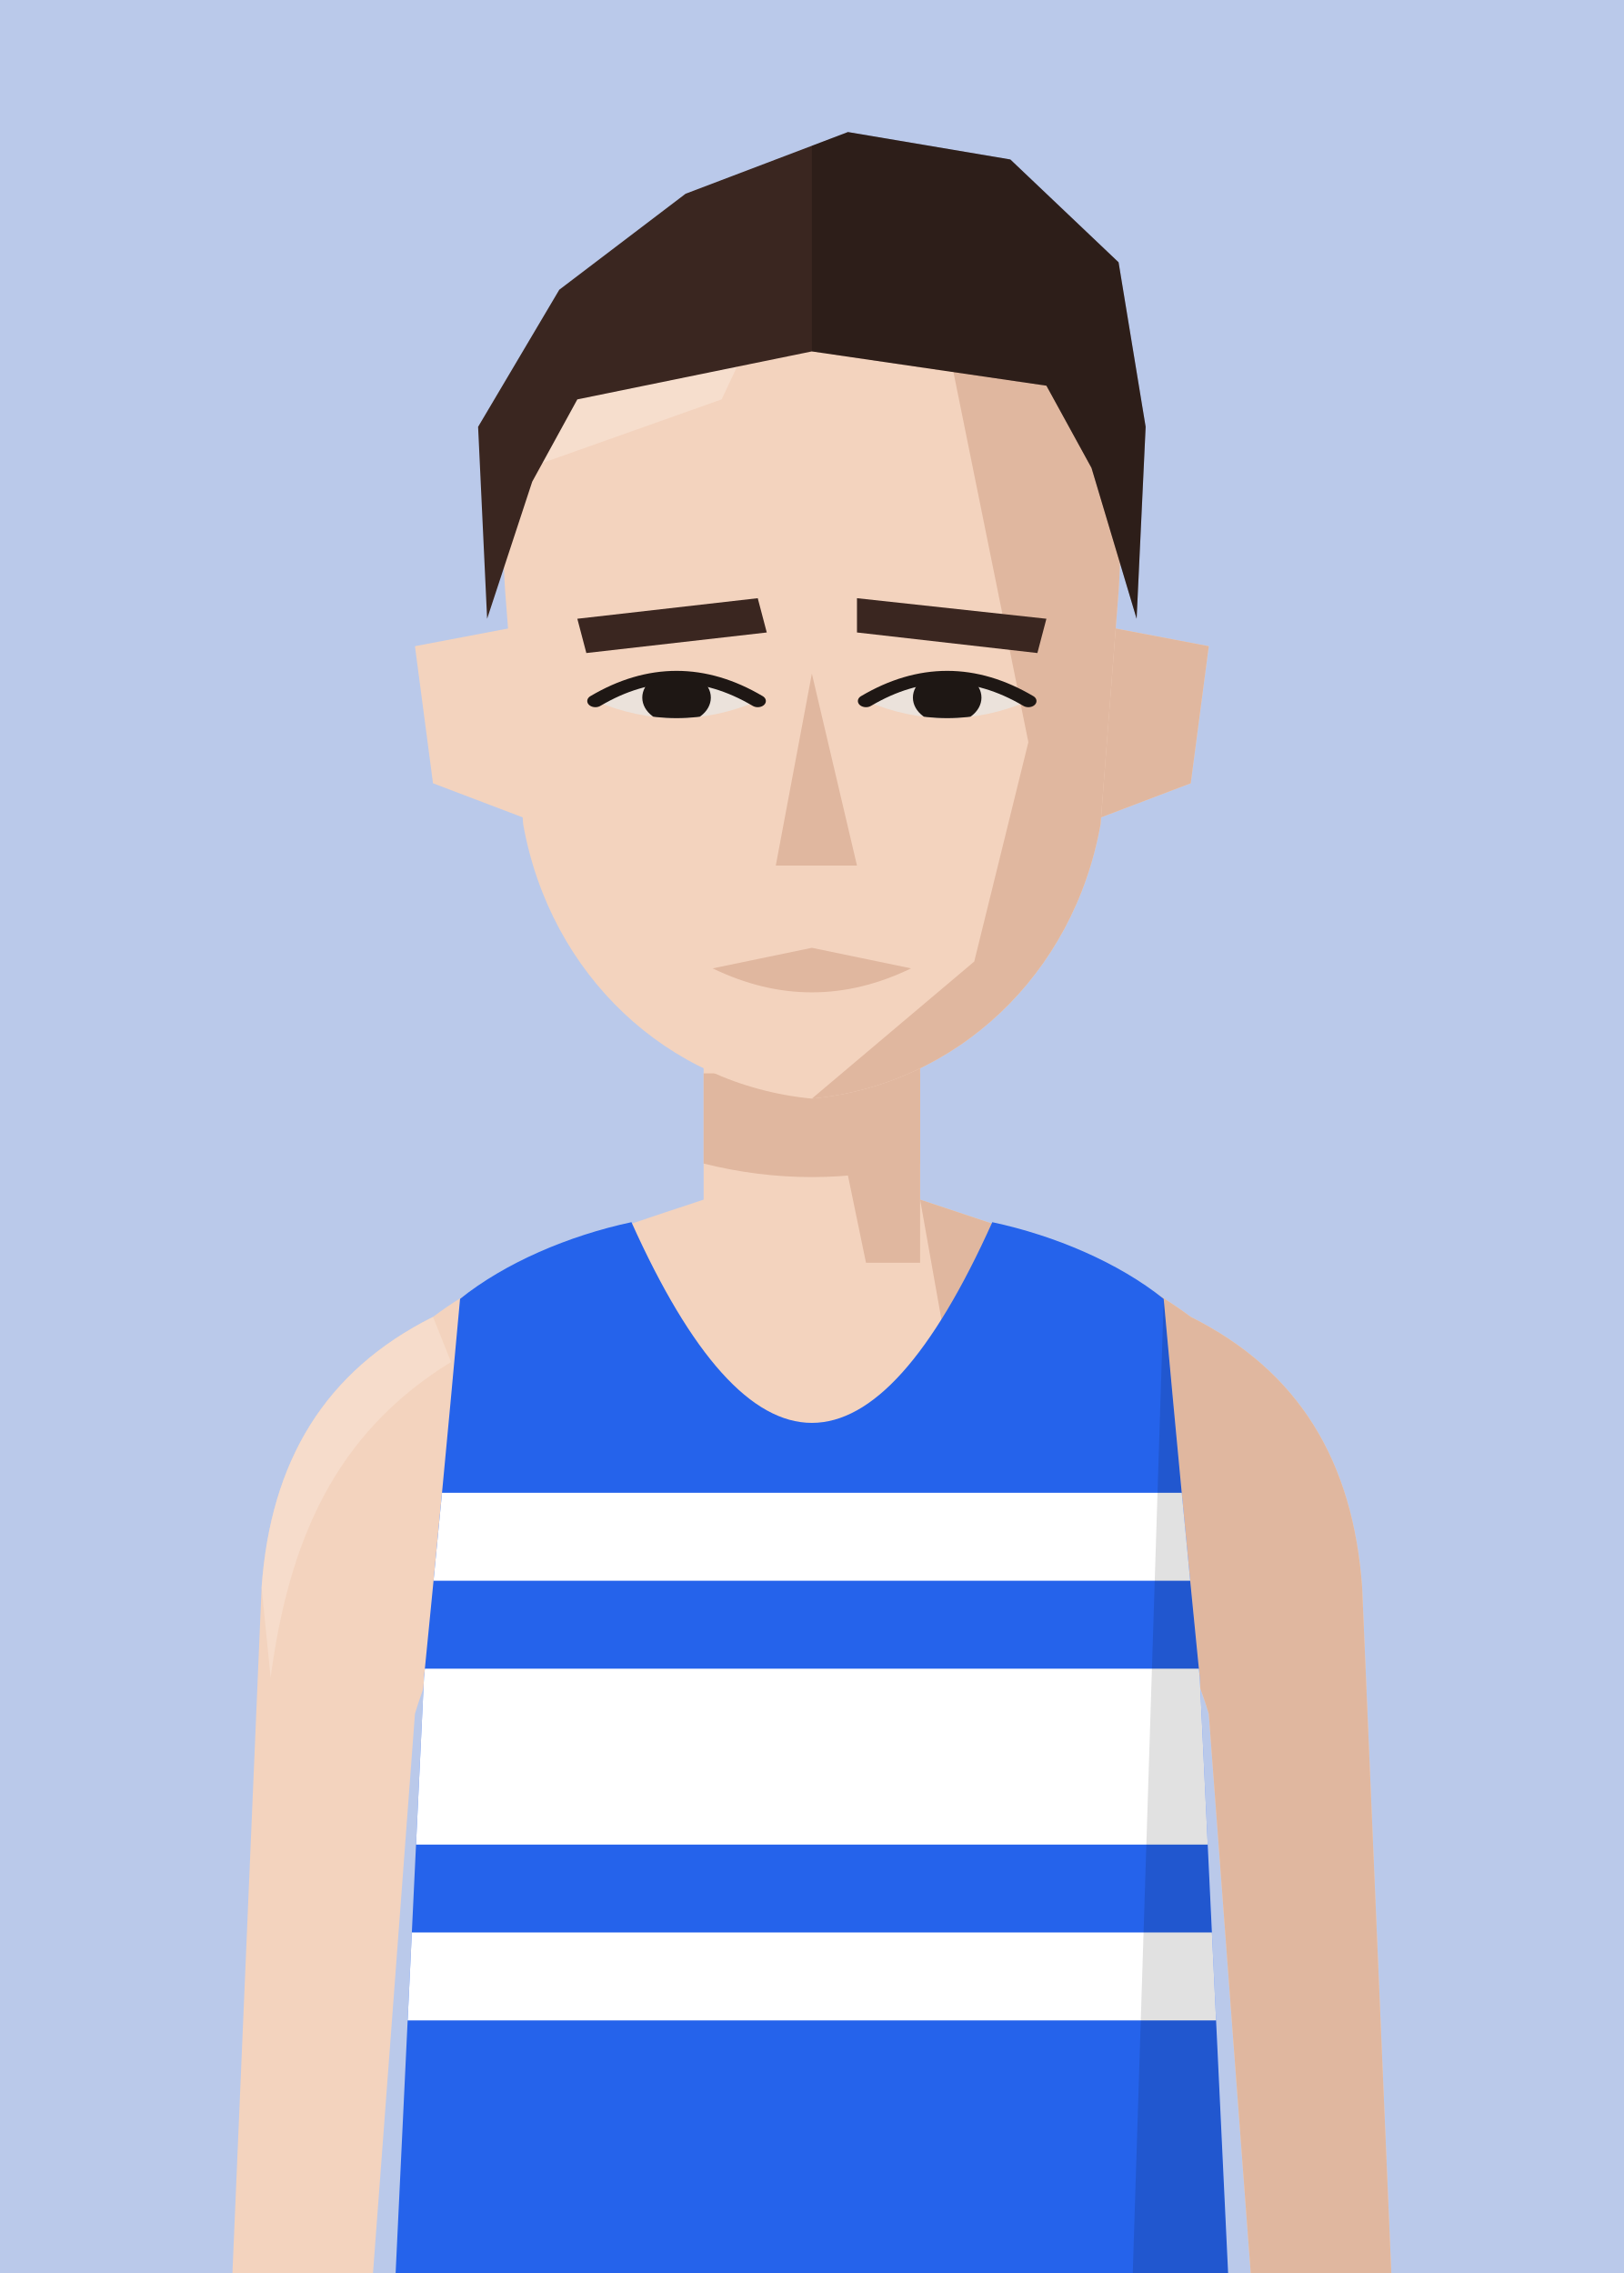
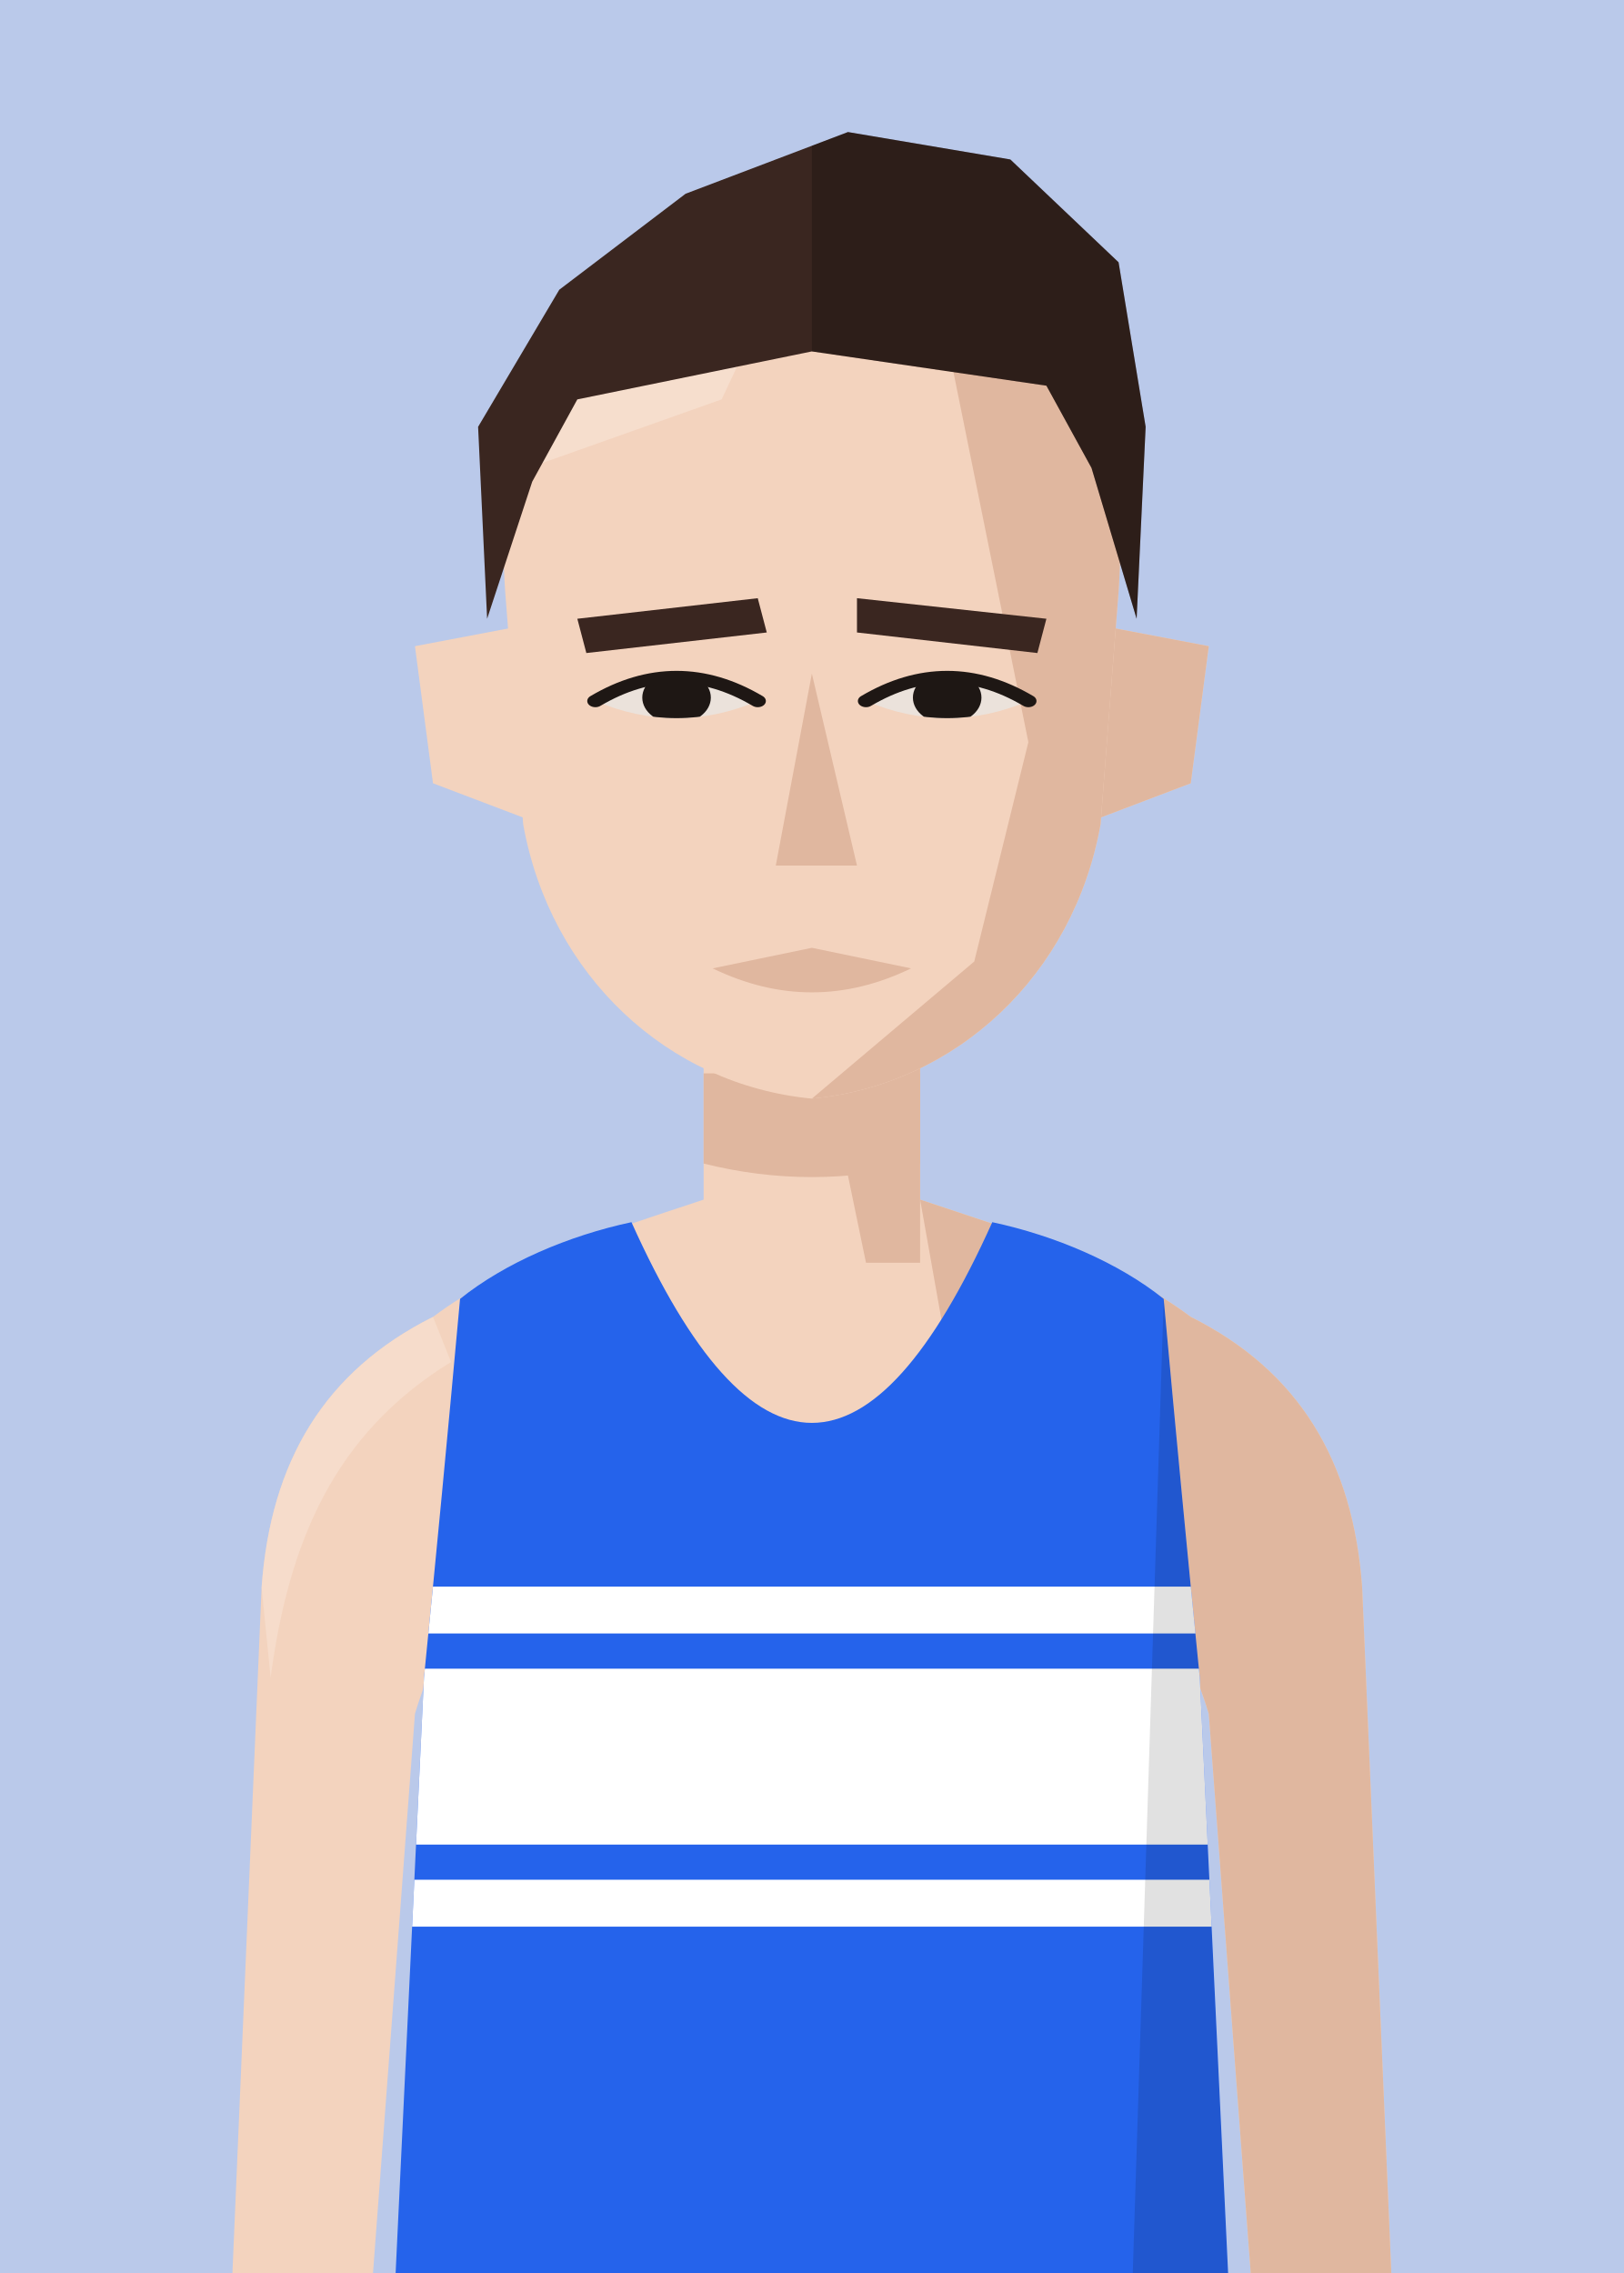
<svg xmlns="http://www.w3.org/2000/svg" viewBox="10 20 180 252">
  <defs>
    <clipPath id="vf">
      <path d="M53,330 L57,246 Q59,226 61,204 C66,200 73,197 80,195.5 Q100,240 120,195.5 C127,197 134,200 139,204 Q141,226 143,246 L147,330 Z" />
    </clipPath>
    <clipPath id="hf">
      <path d="M66,96 C64,58 80,40 100,40 C120,40 136,58 134,96 L132,130 C129,152 116,168 100,170 C84,168 71,152 68,130 Z" />
    </clipPath>
    <clipPath id="rf">
      <rect x="100" y="0" width="100" height="300" />
    </clipPath>
    <clipPath id="ef">
      <path d="M76,112 Q85,105 94,112 Q85,117 76,112 Z" />
      <path d="M106,112 Q115,105 124,112 Q115,117 106,112 Z" />
    </clipPath>
    <clipPath id="cf">
      <rect x="0" y="92" width="200" height="300" />
    </clipPath>
  </defs>
  <rect width="200" height="280" fill="#BAC9EA" />
  <g transform="translate(0,-40)">
    <rect x="88" y="171" width="24" height="37" fill="#F3D3BE" />
    <path d="M88,193 C76,197 66,200 58,206 C46,212 40,222 39,236 L35,330 L50,330 L56,250 Q59,240 64,238 L136,238 Q141,240 144,250 L150,330 L165,330 L161,236 C160,222 154,212 142,206 C134,200 124,197 112,193" fill="#F3D3BE" />
    <g fill="#E0B79F">
      <path d="M112,193 C124,197 134,200 142,206 C154,212 160,222 161,236 L165,330 L150,330 L144,250 Q141,240 136,238 L120,238 Z" />
      <path d="M58,206 C46,212 40,222 39,236 L40,246 C42,231 47,219 60,211 Z" fill="#F8E2D3" opacity=".6" />
      <polygon points="100,171 112,171 112,200 106,200" />
      <path d="M88,179 L112,179 L112,189 Q100,192 88,189 Z" />
    </g>
    <g transform="translate(0,83) scale(1,0.76) translate(0,-40)">
      <g fill="#F3D3BE">
        <path d="M72,100 L56,104 L58,124 L74,132 Z" />
        <path d="M128,100 L144,104 L142,124 L126,132 Z" />
        <path d="M128,100 L144,104 L142,124 L126,132 Z" fill="#E0B79F" />
        <path d="M66,96 C64,58 80,40 100,40 C120,40 136,58 134,96 L132,130 C129,152 116,168 100,170 C84,168 71,152 68,130 Z" />
      </g>
      <g clip-path="url(#hf)">
        <polygon points="112,40 140,40 140,180 100,180 100,170 118,150 124,118 120,92" fill="#E0B79F" />
        <polygon points="60,40 100,40 90,68 60,82" fill="#F8E2D3" opacity=".7" />
      </g>
      <g fill="#3A2620">
        <polygon points="74,100 94,97 95,102 75,105" />
        <polygon points="105,97 126,100 125,105 105,102" />
      </g>
      <g fill="#EBE2DB">
        <path d="M76,112 Q85,105 94,112 Q85,117 76,112 Z" />
        <path d="M106,112 Q115,105 124,112 Q115,117 106,112 Z" />
      </g>
      <g clip-path="url(#ef)" fill="#1E1714">
        <circle cx="85" cy="111.5" r="3.8" />
        <circle cx="115" cy="111.5" r="3.8" />
      </g>
      <g fill="none" stroke="#1E1714" stroke-width="1.8" stroke-linecap="round">
        <path d="M76,112 Q85,105 94,112" />
        <path d="M106,112 Q115,105 124,112" />
      </g>
      <polygon points="100,108 105,136 96,136" fill="#E0B79F" />
      <path d="M89,151 L100,148 L111,151 Q100,158 89,151 Z" fill="#E0B79F" />
      <g fill="#3A2620">
        <path d="M64,100 L63,72 L72,52 L86,38 L104,29 L122,33 L134,48 L137,72 L136,100 L131,78 L126,66 L100,61 L74,68 L69,80 Z" />
        <g clip-path="url(#rf)" fill="#000" opacity=".22">
          <path d="M64,100 L63,72 L72,52 L86,38 L104,29 L122,33 L134,48 L137,72 L136,100 L131,78 L126,66 L100,61 L74,68 L69,80 Z" />
        </g>
      </g>
    </g>
    <g clip-path="url(#vf)">
      <path d="M53,330 L57,246 Q59,226 61,204 C66,200 73,197 80,195.5 Q100,240 120,195.5 C127,197 134,200 139,204 Q141,226 143,246 L147,330 Z" fill="#2563eb" />
      <g transform="matrix(6.2857 0 0 6.5 37.14 193)">
-         <rect x="0" y="5" width="20" height="1.5" fill="#fff" />
+         <rect x="0" y="6.6" width="20" height="0.8" fill="#fff" />
        <rect x="0" y="8" width="20" height="3" fill="#fff" />
-         <rect x="0" y="12.5" width="20" height="1.5" fill="#fff" />
+         <rect x="0" y="11.6" width="20" height="0.8" fill="#fff" />
      </g>
      <path d="M139,204 Q141,226 143,246 L147,330 L135,330 Z" fill="#000" opacity="0.12" />
    </g>
  </g>
</svg>
